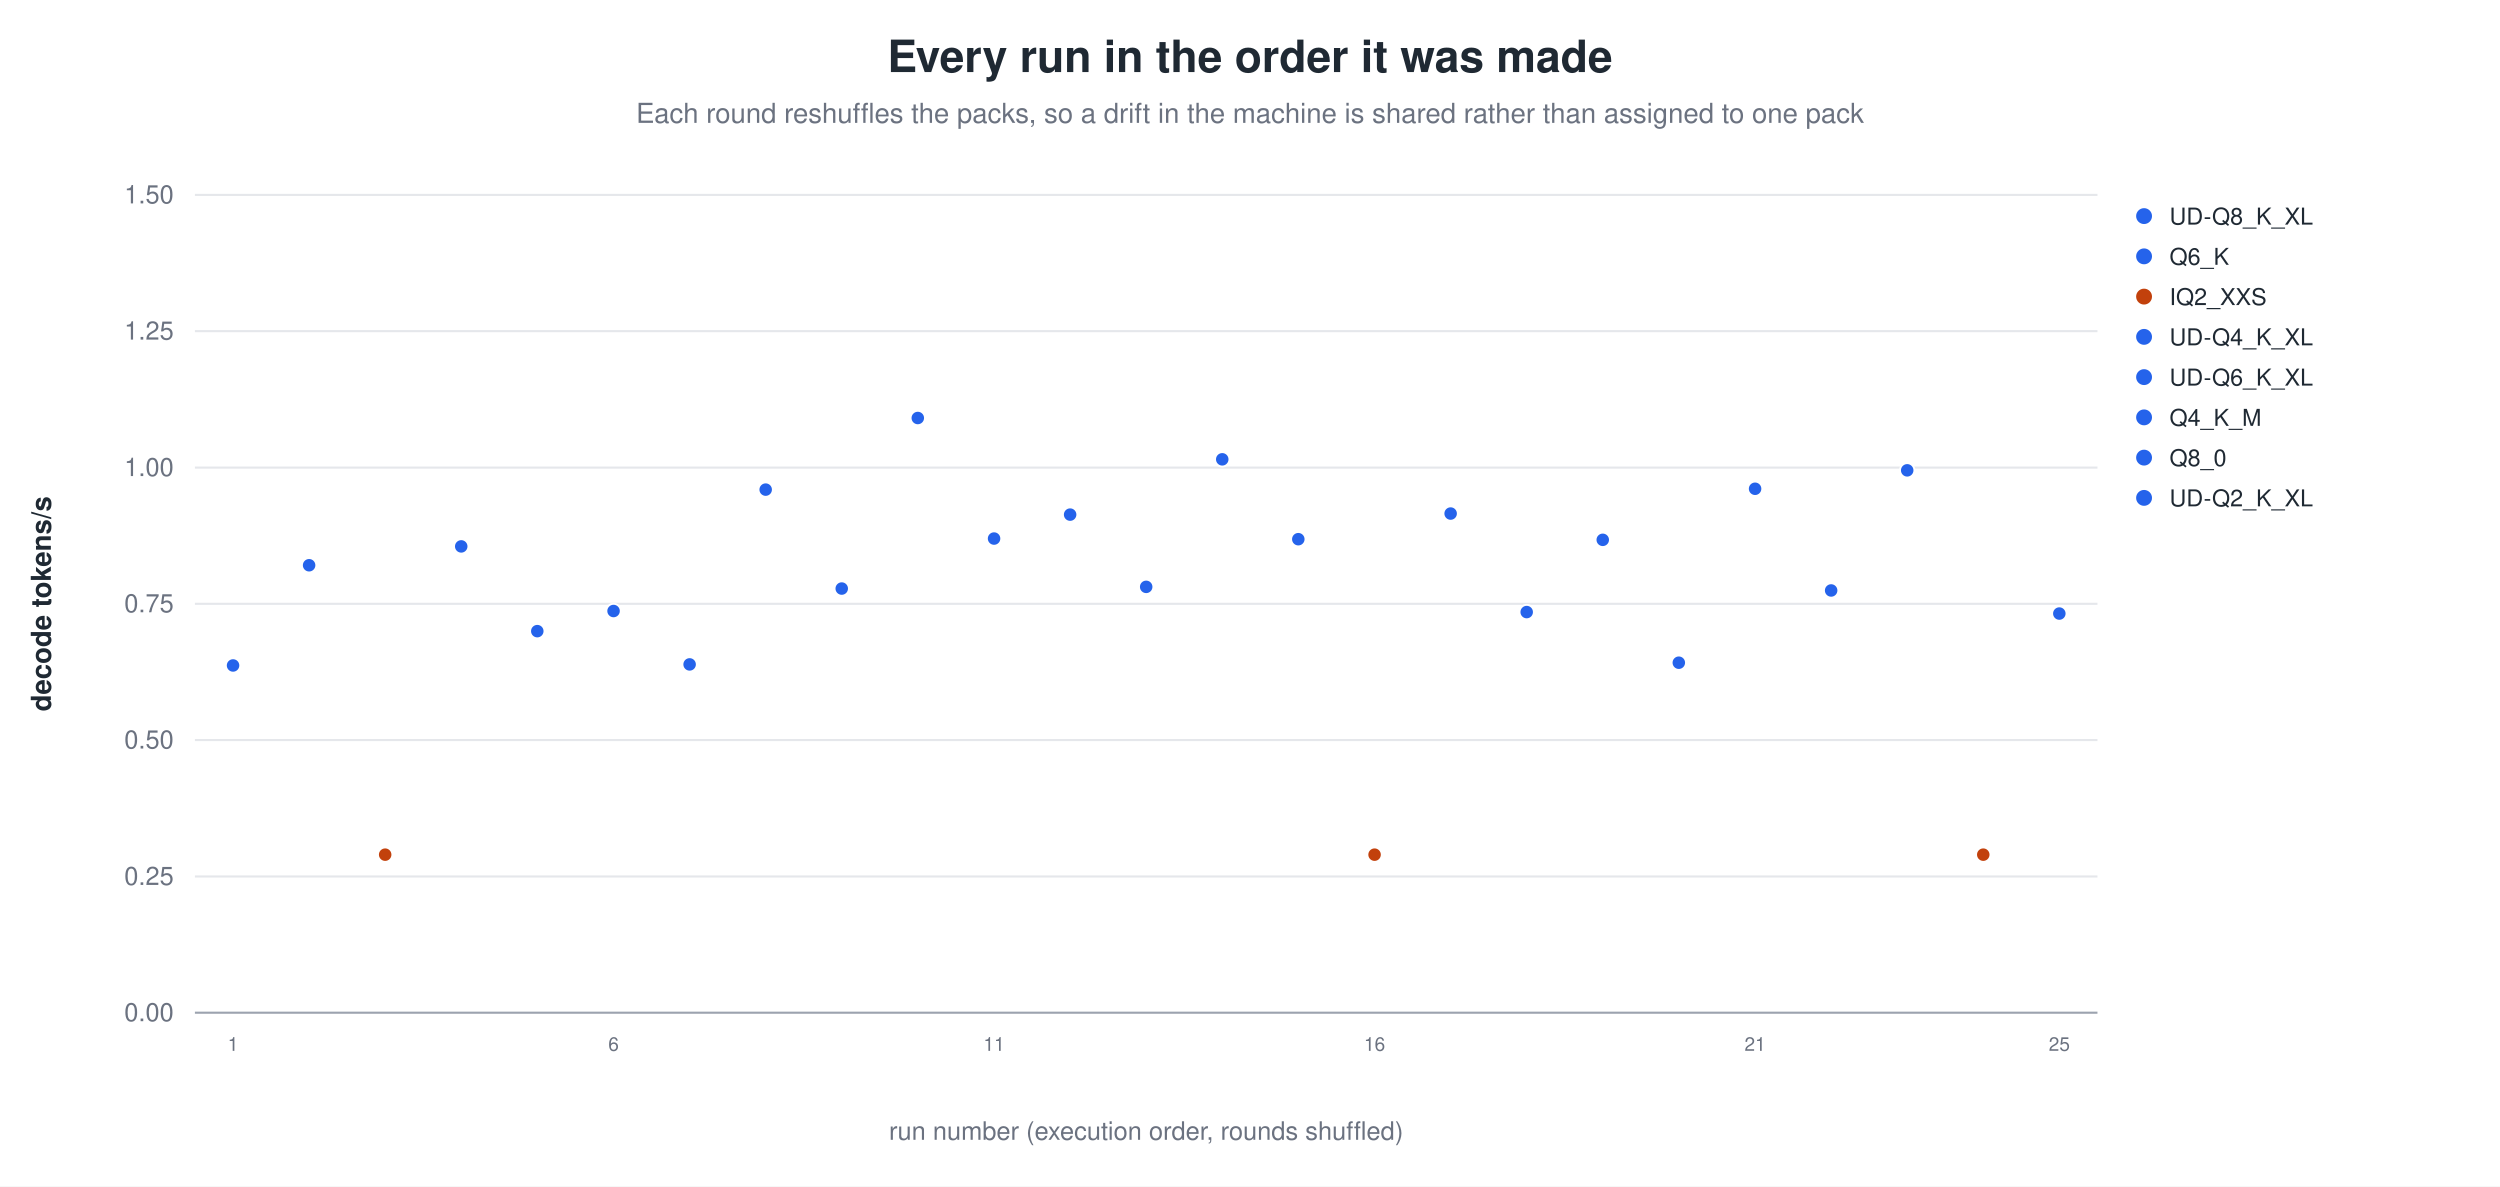
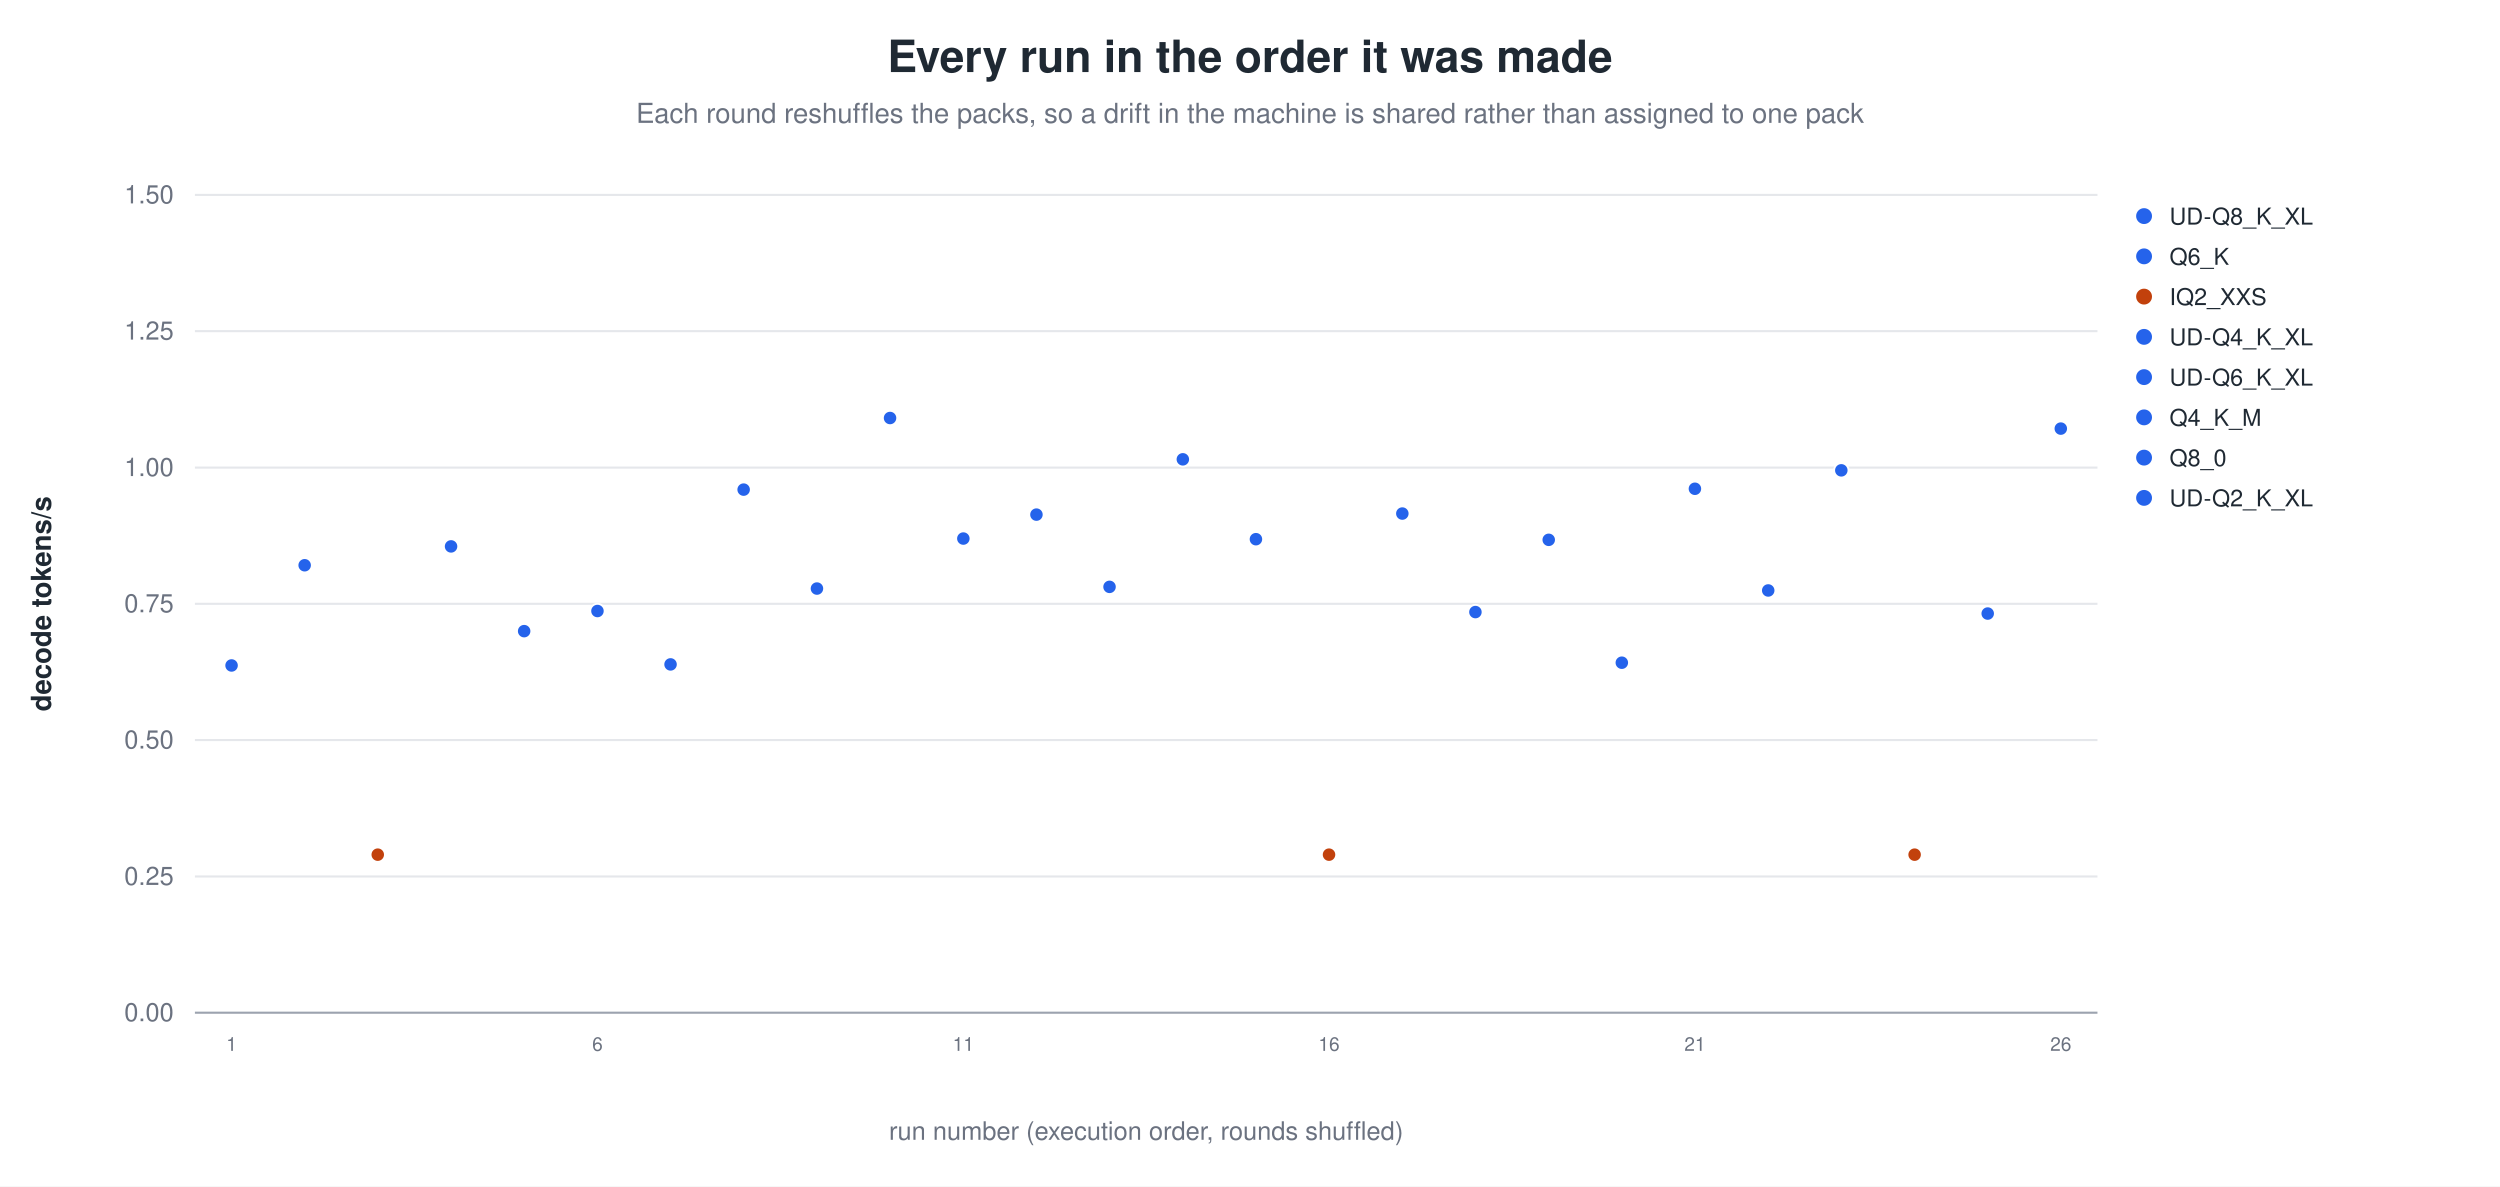
<svg xmlns="http://www.w3.org/2000/svg" width="1180" height="560" viewBox="0 0 1180 560" role="img" aria-label="Every run in the order it was made">
  <rect width="1180" height="560" fill="white" />
  <text x="590.0" y="34" text-anchor="middle" font-family="Helvetica, Arial, sans-serif" font-size="21" font-weight="600" fill="#1f2933">Every run in the order it was made</text>
  <text x="590.0" y="58" text-anchor="middle" font-family="Helvetica, Arial, sans-serif" font-size="13" fill="#6b7280">Each round reshuffles the packs, so a drift in the machine is shared rather than assigned to one pack</text>
  <line x1="92.0" y1="478.0" x2="990.0" y2="478.0" stroke="#9ca3af" stroke-width="1.0" />
  <text x="82.0" y="482.0" text-anchor="end" font-family="Helvetica, Arial, sans-serif" font-size="12" fill="#6b7280" font-weight="400">0.00</text>
  <line x1="92.0" y1="413.7" x2="990.0" y2="413.7" stroke="#e5e7eb" stroke-width="1.0" />
  <text x="82.0" y="417.7" text-anchor="end" font-family="Helvetica, Arial, sans-serif" font-size="12" fill="#6b7280" font-weight="400">0.25</text>
  <line x1="92.0" y1="349.3" x2="990.0" y2="349.3" stroke="#e5e7eb" stroke-width="1.0" />
  <text x="82.0" y="353.3" text-anchor="end" font-family="Helvetica, Arial, sans-serif" font-size="12" fill="#6b7280" font-weight="400">0.50</text>
  <line x1="92.0" y1="285.0" x2="990.0" y2="285.0" stroke="#e5e7eb" stroke-width="1.0" />
  <text x="82.0" y="289.0" text-anchor="end" font-family="Helvetica, Arial, sans-serif" font-size="12" fill="#6b7280" font-weight="400">0.75</text>
  <line x1="92.0" y1="220.7" x2="990.0" y2="220.7" stroke="#e5e7eb" stroke-width="1.0" />
  <text x="82.0" y="224.7" text-anchor="end" font-family="Helvetica, Arial, sans-serif" font-size="12" fill="#6b7280" font-weight="400">1.00</text>
  <line x1="92.0" y1="156.3" x2="990.0" y2="156.3" stroke="#e5e7eb" stroke-width="1.0" />
  <text x="82.0" y="160.3" text-anchor="end" font-family="Helvetica, Arial, sans-serif" font-size="12" fill="#6b7280" font-weight="400">1.25</text>
  <line x1="92.0" y1="92.0" x2="990.0" y2="92.0" stroke="#e5e7eb" stroke-width="1.0" />
  <text x="82.0" y="96.0" text-anchor="end" font-family="Helvetica, Arial, sans-serif" font-size="12" fill="#6b7280" font-weight="400">1.50</text>
  <text x="24.0" y="285.0" text-anchor="middle" font-family="Helvetica, Arial, sans-serif" font-size="13" fill="#1f2933" font-weight="600" transform="rotate(-90.0 24.0 285.0)">decode tokens/s</text>
-   <circle cx="110.0" cy="314.1" r="3.4" fill="#2563eb" stroke="white" stroke-width="0.9" opacity="1.00" />
-   <text x="110.0" y="496.0" text-anchor="middle" font-family="Helvetica, Arial, sans-serif" font-size="9" fill="#6b7280" font-weight="400">1</text>
-   <circle cx="145.9" cy="266.8" r="3.4" fill="#2563eb" stroke="white" stroke-width="0.9" opacity="1.00" />
-   <circle cx="181.8" cy="403.4" r="3.4" fill="#c2410c" stroke="white" stroke-width="0.9" opacity="1.00" />
-   <circle cx="217.7" cy="257.9" r="3.4" fill="#2563eb" stroke="white" stroke-width="0.9" opacity="1.00" />
-   <circle cx="253.6" cy="297.9" r="3.4" fill="#2563eb" stroke="white" stroke-width="0.9" opacity="1.00" />
-   <circle cx="289.6" cy="288.4" r="3.4" fill="#2563eb" stroke="white" stroke-width="0.9" opacity="1.00" />
-   <text x="289.6" y="496.0" text-anchor="middle" font-family="Helvetica, Arial, sans-serif" font-size="9" fill="#6b7280" font-weight="400">6</text>
-   <circle cx="325.5" cy="313.6" r="3.4" fill="#2563eb" stroke="white" stroke-width="0.9" opacity="1.00" />
-   <circle cx="361.4" cy="231.1" r="3.4" fill="#2563eb" stroke="white" stroke-width="0.9" opacity="1.00" />
-   <circle cx="397.3" cy="277.8" r="3.4" fill="#2563eb" stroke="white" stroke-width="0.9" opacity="1.00" />
-   <circle cx="433.2" cy="197.3" r="3.4" fill="#2563eb" stroke="white" stroke-width="0.9" opacity="1.00" />
-   <circle cx="469.2" cy="254.2" r="3.4" fill="#2563eb" stroke="white" stroke-width="0.9" opacity="1.00" />
-   <text x="469.2" y="496.0" text-anchor="middle" font-family="Helvetica, Arial, sans-serif" font-size="9" fill="#6b7280" font-weight="400">11</text>
-   <circle cx="505.1" cy="242.9" r="3.4" fill="#2563eb" stroke="white" stroke-width="0.9" opacity="1.00" />
-   <circle cx="541.0" cy="277.0" r="3.4" fill="#2563eb" stroke="white" stroke-width="0.9" opacity="1.00" />
-   <circle cx="576.9" cy="216.8" r="3.4" fill="#2563eb" stroke="white" stroke-width="0.9" opacity="1.00" />
-   <circle cx="612.8" cy="254.5" r="3.4" fill="#2563eb" stroke="white" stroke-width="0.9" opacity="1.00" />
-   <circle cx="648.8" cy="403.4" r="3.4" fill="#c2410c" stroke="white" stroke-width="0.9" opacity="1.00" />
-   <text x="648.8" y="496.0" text-anchor="middle" font-family="Helvetica, Arial, sans-serif" font-size="9" fill="#6b7280" font-weight="400">16</text>
-   <circle cx="684.7" cy="242.4" r="3.4" fill="#2563eb" stroke="white" stroke-width="0.9" opacity="1.00" />
-   <circle cx="720.6" cy="288.9" r="3.4" fill="#2563eb" stroke="white" stroke-width="0.9" opacity="1.00" />
-   <circle cx="756.5" cy="254.8" r="3.4" fill="#2563eb" stroke="white" stroke-width="0.9" opacity="1.00" />
-   <circle cx="792.4" cy="312.8" r="3.4" fill="#2563eb" stroke="white" stroke-width="0.9" opacity="1.00" />
-   <circle cx="828.4" cy="230.7" r="3.4" fill="#2563eb" stroke="white" stroke-width="0.9" opacity="1.00" />
-   <text x="828.4" y="496.0" text-anchor="middle" font-family="Helvetica, Arial, sans-serif" font-size="9" fill="#6b7280" font-weight="400">21</text>
-   <circle cx="864.3" cy="278.7" r="3.4" fill="#2563eb" stroke="white" stroke-width="0.9" opacity="1.00" />
-   <circle cx="900.2" cy="222.0" r="3.4" fill="#2563eb" stroke="white" stroke-width="0.9" opacity="1.00" />
-   <circle cx="936.1" cy="403.4" r="3.4" fill="#c2410c" stroke="white" stroke-width="0.9" opacity="1.00" />
-   <circle cx="972.0" cy="289.6" r="3.4" fill="#2563eb" stroke="white" stroke-width="0.9" opacity="1.00" />
-   <text x="972.0" y="496.0" text-anchor="middle" font-family="Helvetica, Arial, sans-serif" font-size="9" fill="#6b7280" font-weight="400">25</text>
+   <circle cx="109.3" cy="314.1" r="3.4" fill="#2563eb" stroke="white" stroke-width="0.9" opacity="1.00" />
+   <text x="109.3" y="496.0" text-anchor="middle" font-family="Helvetica, Arial, sans-serif" font-size="9" fill="#6b7280" font-weight="400">1</text>
+   <circle cx="143.8" cy="266.8" r="3.4" fill="#2563eb" stroke="white" stroke-width="0.9" opacity="1.00" />
+   <circle cx="178.3" cy="403.4" r="3.4" fill="#c2410c" stroke="white" stroke-width="0.9" opacity="1.00" />
+   <circle cx="212.9" cy="257.9" r="3.4" fill="#2563eb" stroke="white" stroke-width="0.9" opacity="1.00" />
+   <circle cx="247.4" cy="297.9" r="3.4" fill="#2563eb" stroke="white" stroke-width="0.9" opacity="1.00" />
+   <circle cx="282.0" cy="288.4" r="3.4" fill="#2563eb" stroke="white" stroke-width="0.9" opacity="1.00" />
+   <text x="282.0" y="496.0" text-anchor="middle" font-family="Helvetica, Arial, sans-serif" font-size="9" fill="#6b7280" font-weight="400">6</text>
+   <circle cx="316.5" cy="313.6" r="3.4" fill="#2563eb" stroke="white" stroke-width="0.9" opacity="1.00" />
+   <circle cx="351.0" cy="231.1" r="3.4" fill="#2563eb" stroke="white" stroke-width="0.9" opacity="1.00" />
+   <circle cx="385.6" cy="277.8" r="3.4" fill="#2563eb" stroke="white" stroke-width="0.9" opacity="1.00" />
+   <circle cx="420.1" cy="197.3" r="3.4" fill="#2563eb" stroke="white" stroke-width="0.9" opacity="1.00" />
+   <circle cx="454.7" cy="254.2" r="3.4" fill="#2563eb" stroke="white" stroke-width="0.9" opacity="1.00" />
+   <text x="454.7" y="496.0" text-anchor="middle" font-family="Helvetica, Arial, sans-serif" font-size="9" fill="#6b7280" font-weight="400">11</text>
+   <circle cx="489.2" cy="242.9" r="3.4" fill="#2563eb" stroke="white" stroke-width="0.9" opacity="1.00" />
+   <circle cx="523.7" cy="277.0" r="3.4" fill="#2563eb" stroke="white" stroke-width="0.9" opacity="1.00" />
+   <circle cx="558.3" cy="216.8" r="3.4" fill="#2563eb" stroke="white" stroke-width="0.9" opacity="1.00" />
+   <circle cx="592.8" cy="254.5" r="3.4" fill="#2563eb" stroke="white" stroke-width="0.9" opacity="1.00" />
+   <circle cx="627.3" cy="403.4" r="3.4" fill="#c2410c" stroke="white" stroke-width="0.9" opacity="1.00" />
+   <text x="627.3" y="496.0" text-anchor="middle" font-family="Helvetica, Arial, sans-serif" font-size="9" fill="#6b7280" font-weight="400">16</text>
+   <circle cx="661.9" cy="242.4" r="3.4" fill="#2563eb" stroke="white" stroke-width="0.9" opacity="1.00" />
+   <circle cx="696.4" cy="288.9" r="3.4" fill="#2563eb" stroke="white" stroke-width="0.9" opacity="1.00" />
+   <circle cx="731.0" cy="254.8" r="3.4" fill="#2563eb" stroke="white" stroke-width="0.9" opacity="1.00" />
+   <circle cx="765.5" cy="312.8" r="3.4" fill="#2563eb" stroke="white" stroke-width="0.9" opacity="1.00" />
+   <circle cx="800.0" cy="230.7" r="3.4" fill="#2563eb" stroke="white" stroke-width="0.9" opacity="1.00" />
+   <text x="800.0" y="496.0" text-anchor="middle" font-family="Helvetica, Arial, sans-serif" font-size="9" fill="#6b7280" font-weight="400">21</text>
+   <circle cx="834.6" cy="278.7" r="3.4" fill="#2563eb" stroke="white" stroke-width="0.9" opacity="1.00" />
+   <circle cx="869.1" cy="222.0" r="3.4" fill="#2563eb" stroke="white" stroke-width="0.9" opacity="1.00" />
+   <circle cx="903.7" cy="403.4" r="3.4" fill="#c2410c" stroke="white" stroke-width="0.9" opacity="1.00" />
+   <circle cx="938.2" cy="289.6" r="3.4" fill="#2563eb" stroke="white" stroke-width="0.9" opacity="1.00" />
+   <circle cx="972.7" cy="202.3" r="3.4" fill="#2563eb" stroke="white" stroke-width="0.9" opacity="1.00" />
+   <text x="972.7" y="496.0" text-anchor="middle" font-family="Helvetica, Arial, sans-serif" font-size="9" fill="#6b7280" font-weight="400">26</text>
  <circle cx="1012.0" cy="102.0" r="4.2" fill="#2563eb" stroke="white" stroke-width="0.9" opacity="1.00" />
  <text x="1024.0" y="106.0" text-anchor="start" font-family="Helvetica, Arial, sans-serif" font-size="11" fill="#1f2933" font-weight="400">UD-Q8_K_XL</text>
  <circle cx="1012.0" cy="121.0" r="4.2" fill="#2563eb" stroke="white" stroke-width="0.9" opacity="1.00" />
  <text x="1024.0" y="125.0" text-anchor="start" font-family="Helvetica, Arial, sans-serif" font-size="11" fill="#1f2933" font-weight="400">Q6_K</text>
  <circle cx="1012.0" cy="140.0" r="4.2" fill="#c2410c" stroke="white" stroke-width="0.9" opacity="1.00" />
  <text x="1024.0" y="144.0" text-anchor="start" font-family="Helvetica, Arial, sans-serif" font-size="11" fill="#1f2933" font-weight="400">IQ2_XXS</text>
  <circle cx="1012.0" cy="159.0" r="4.2" fill="#2563eb" stroke="white" stroke-width="0.9" opacity="1.00" />
  <text x="1024.0" y="163.0" text-anchor="start" font-family="Helvetica, Arial, sans-serif" font-size="11" fill="#1f2933" font-weight="400">UD-Q4_K_XL</text>
  <circle cx="1012.0" cy="178.0" r="4.2" fill="#2563eb" stroke="white" stroke-width="0.9" opacity="1.00" />
  <text x="1024.0" y="182.0" text-anchor="start" font-family="Helvetica, Arial, sans-serif" font-size="11" fill="#1f2933" font-weight="400">UD-Q6_K_XL</text>
  <circle cx="1012.0" cy="197.0" r="4.2" fill="#2563eb" stroke="white" stroke-width="0.9" opacity="1.00" />
  <text x="1024.0" y="201.0" text-anchor="start" font-family="Helvetica, Arial, sans-serif" font-size="11" fill="#1f2933" font-weight="400">Q4_K_M</text>
  <circle cx="1012.0" cy="216.0" r="4.2" fill="#2563eb" stroke="white" stroke-width="0.9" opacity="1.00" />
  <text x="1024.0" y="220.0" text-anchor="start" font-family="Helvetica, Arial, sans-serif" font-size="11" fill="#1f2933" font-weight="400">Q8_0</text>
  <circle cx="1012.0" cy="235.0" r="4.2" fill="#2563eb" stroke="white" stroke-width="0.9" opacity="1.00" />
  <text x="1024.0" y="239.0" text-anchor="start" font-family="Helvetica, Arial, sans-serif" font-size="11" fill="#1f2933" font-weight="400">UD-Q2_K_XL</text>
  <text x="541.0" y="538.0" text-anchor="middle" font-family="Helvetica, Arial, sans-serif" font-size="12" fill="#6b7280" font-weight="400">run number (execution order, rounds shuffled)</text>
</svg>
